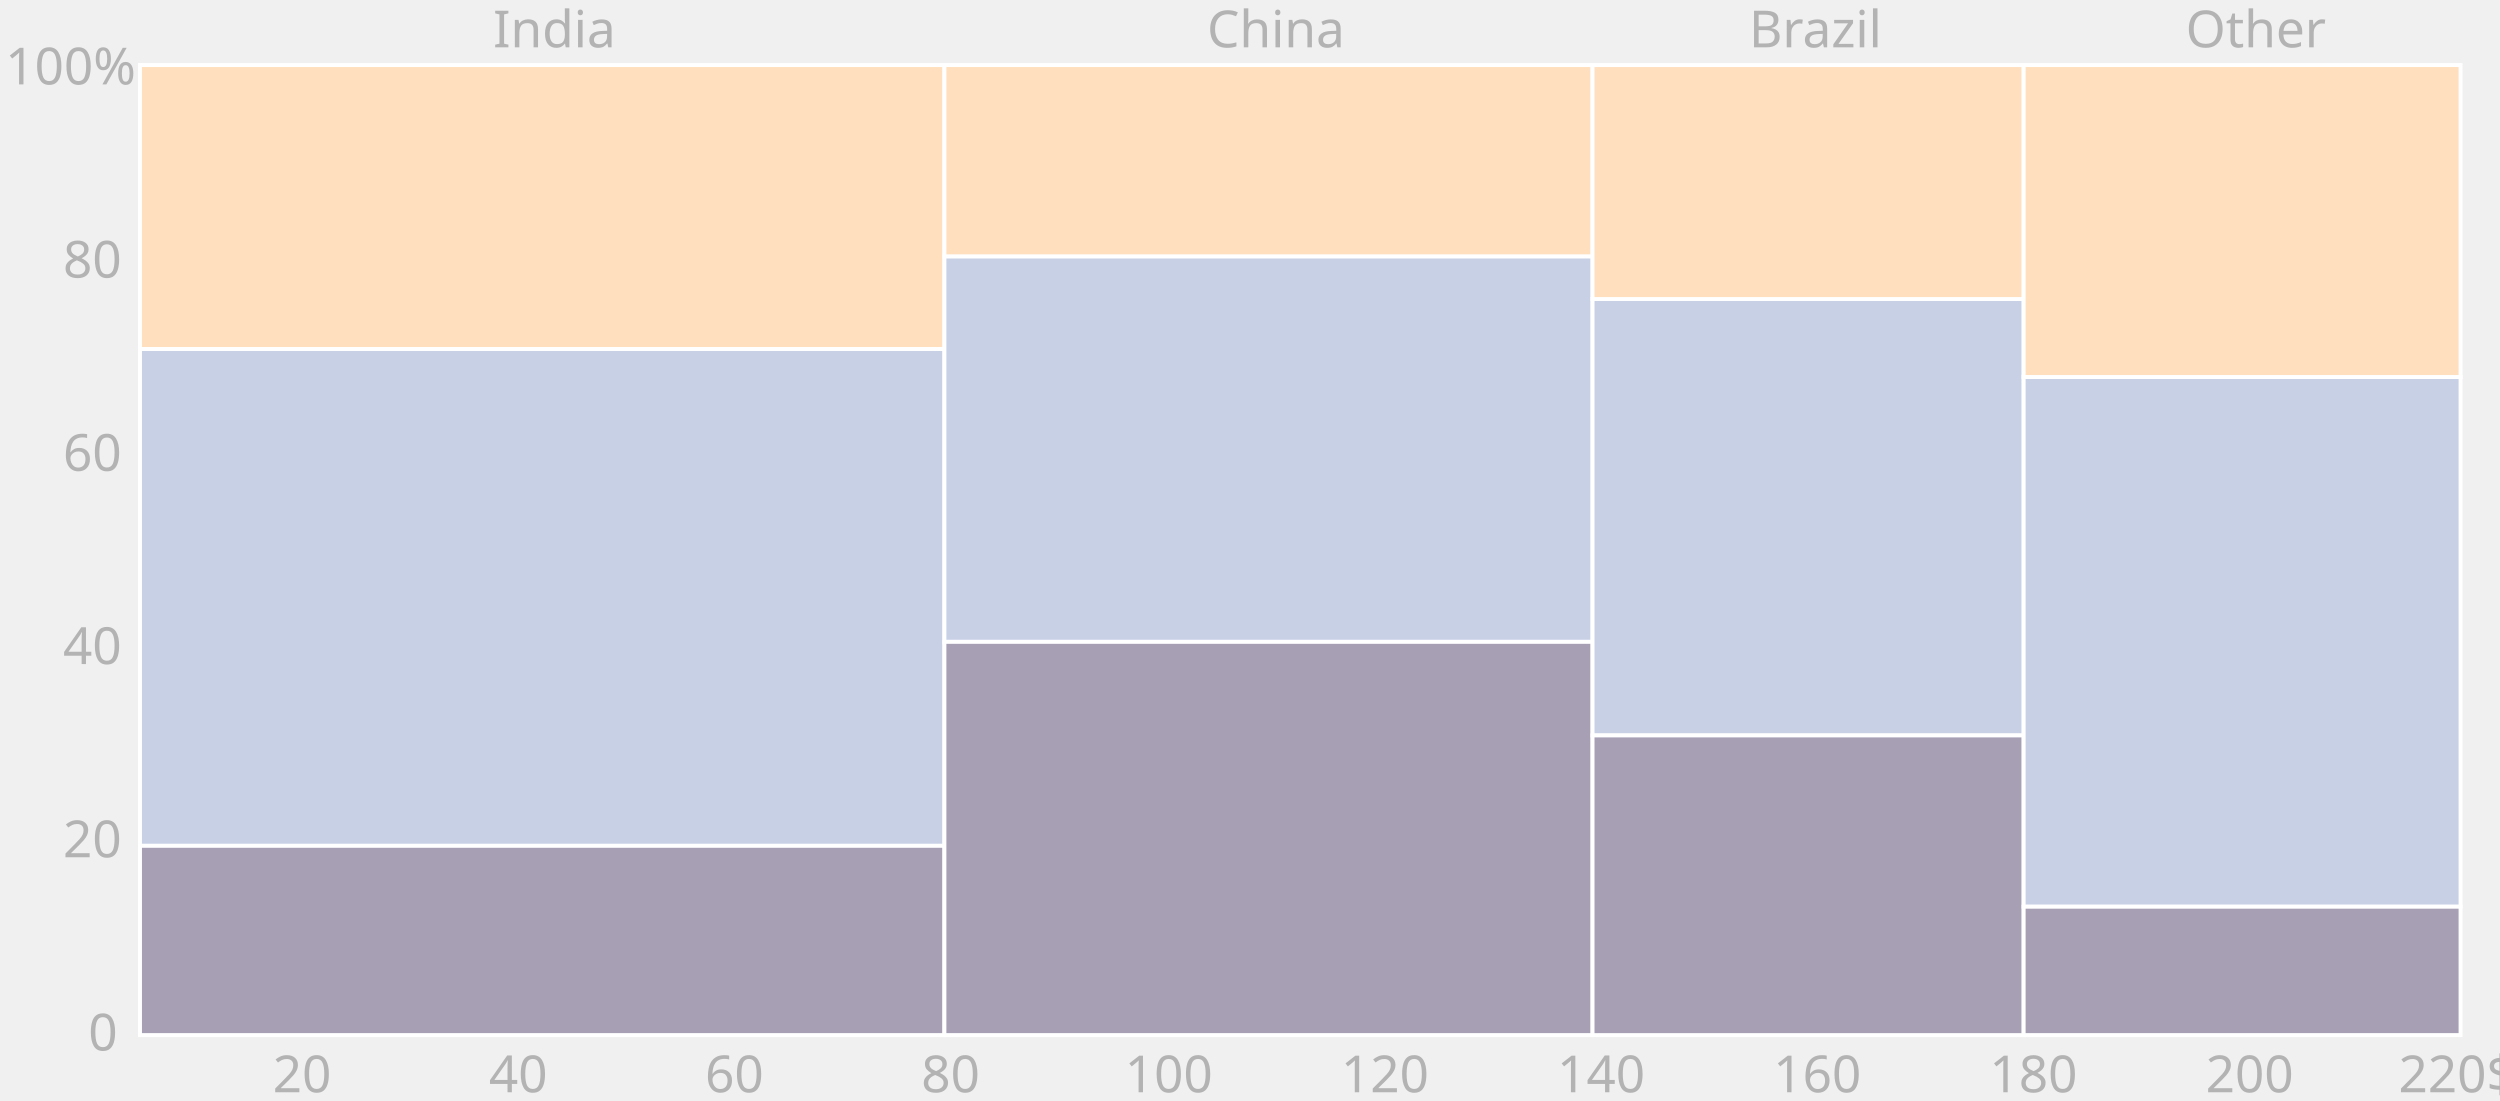
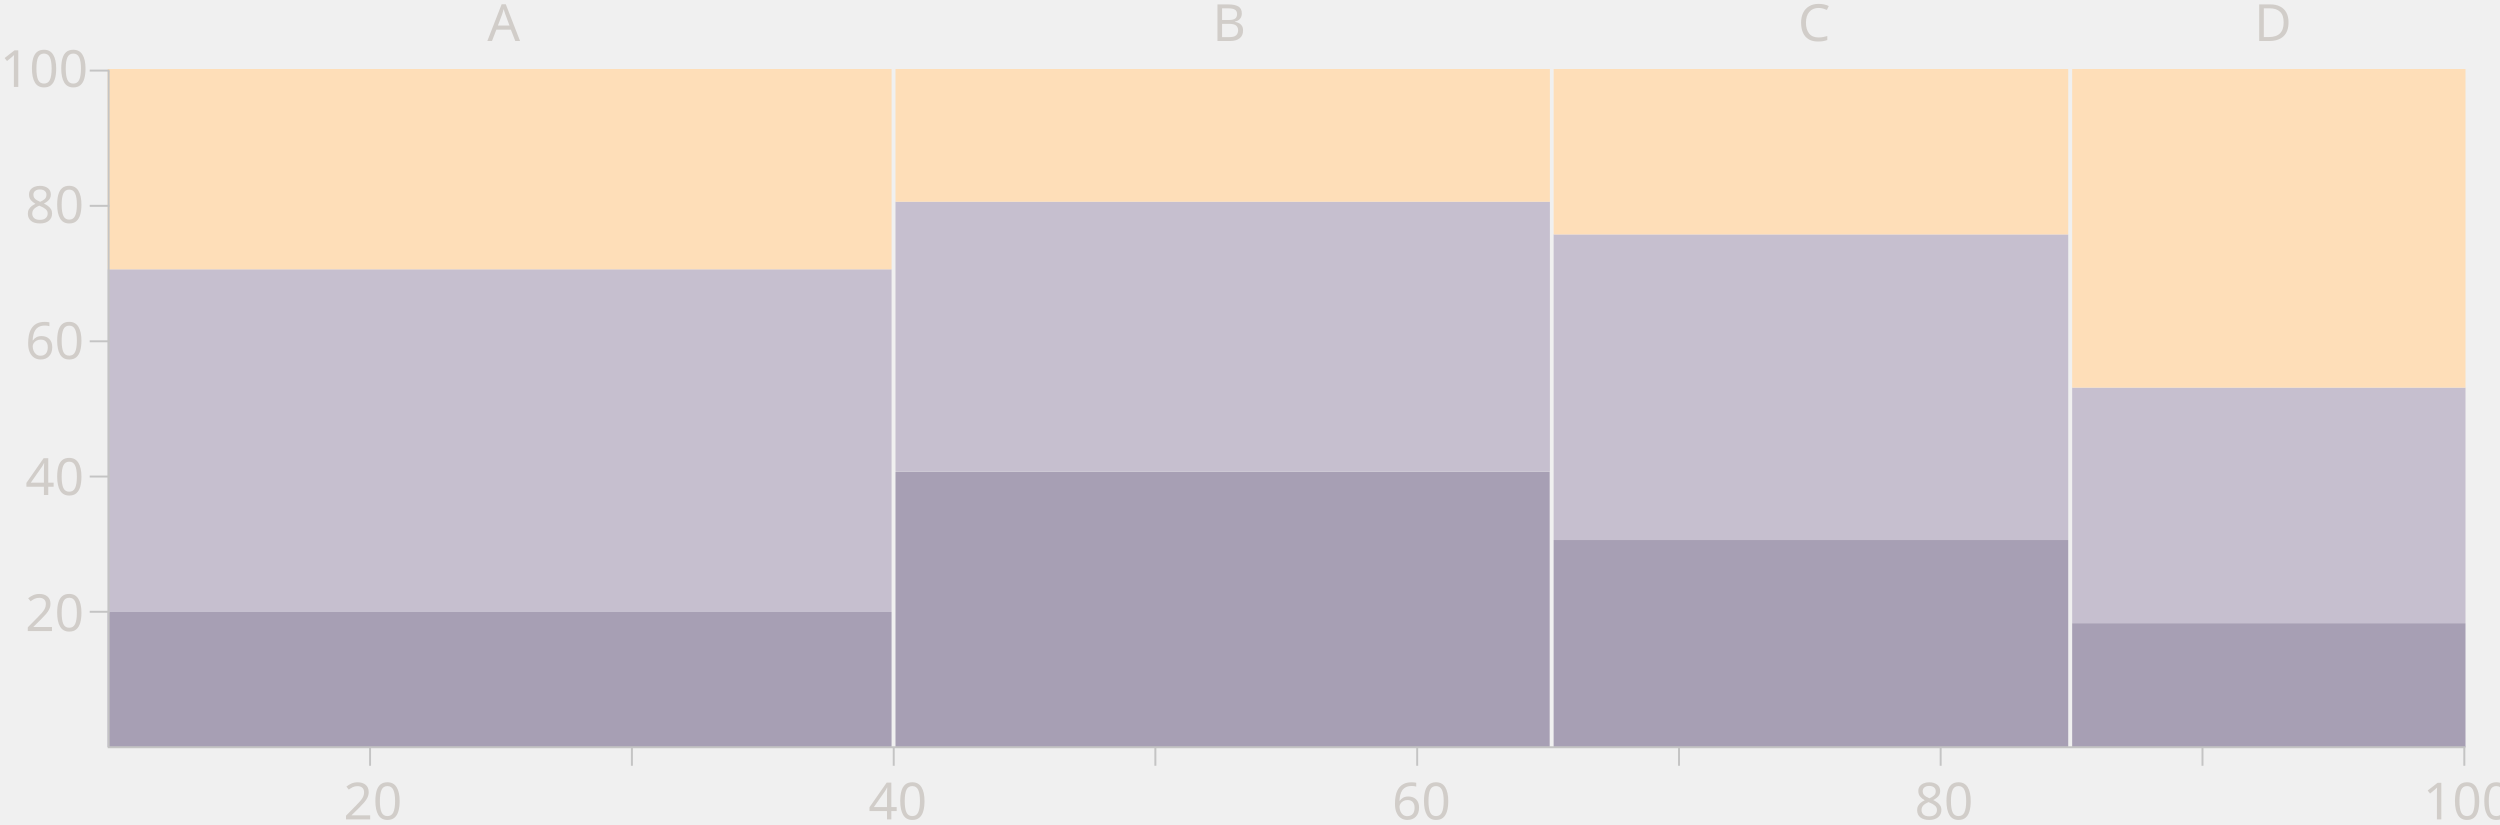
- <svg xmlns="http://www.w3.org/2000/svg" version="1.1" id="Layer_1" x="0px" y="0px" width="1268px" height="558px" viewBox="0 0 1268 558" enable-background="new 0 0 1268 558" xml:space="preserve">
-   <g>
-     <text transform="matrix(1 0 0 1 2.6714 42.8103)">
-       <tspan x="0" y="0" fill="#B3B3B3" font-family="'RobotoCondensed-Regular'" font-size="26px">100%</tspan>
-       <tspan x="29.288" y="98" fill="#B3B3B3" font-family="'RobotoCondensed-Regular'" font-size="26px">80</tspan>
-       <tspan x="29.288" y="196" fill="#B3B3B3" font-family="'RobotoCondensed-Regular'" font-size="26px">60</tspan>
-       <tspan x="29.288" y="294" fill="#B3B3B3" font-family="'RobotoCondensed-Regular'" font-size="26px">40</tspan>
-       <tspan x="29.288" y="392" fill="#B3B3B3" font-family="'RobotoCondensed-Regular'" font-size="26px">20</tspan>
-       <tspan x="42.123" y="490" fill="#B3B3B3" font-family="'RobotoCondensed-Regular'" font-size="26px">0</tspan>
-     </text>
-   </g>
-   <g>
-     <rect x="71" y="177" fill="#C8D0E6" stroke="#FFFFFF" stroke-width="2" stroke-miterlimit="10" width="408" height="252" />
-     <rect x="71" y="429" fill="#A79FB4" stroke="#FFFFFF" stroke-width="2" stroke-miterlimit="10" width="408" height="96" />
-     <rect x="71" y="33" fill="#FFDFBD" stroke="#FFFFFF" stroke-width="2" stroke-miterlimit="10" width="408" height="144" />
-     <rect x="479" y="130" fill="#C8D0E6" stroke="#FFFFFF" stroke-width="2" stroke-miterlimit="10" width="328.733" height="195.547" />
-     <rect x="479" y="325.547" fill="#A79FB4" stroke="#FFFFFF" stroke-width="2" stroke-miterlimit="10" width="328.733" height="199.453" />
-     <rect x="479" y="33" fill="#FFDFBD" stroke="#FFFFFF" stroke-width="2" stroke-miterlimit="10" width="328.733" height="97" />
-     <rect x="807.733" y="151.658" transform="matrix(-1 -1.224647e-16 1.224647e-16 -1 1834.123 524.658)" fill="#C8D0E6" stroke="#FFFFFF" stroke-width="2" stroke-miterlimit="10" width="218.656" height="221.342" />
-     <rect x="807.733" y="373" transform="matrix(-1 -1.224647e-16 1.224647e-16 -1 1834.123 898)" fill="#A79FB4" stroke="#FFFFFF" stroke-width="2" stroke-miterlimit="10" width="218.656" height="152" />
-     <rect x="807.733" y="33" transform="matrix(-1 -1.224647e-16 1.224647e-16 -1 1834.123 184.6581)" fill="#FFDFBD" stroke="#FFFFFF" stroke-width="2" stroke-miterlimit="10" width="218.656" height="118.659" />
-     <rect x="1026.389" y="191.211" fill="#C8D0E6" stroke="#FFFFFF" stroke-width="2" stroke-miterlimit="10" width="221.611" height="268.671" />
-     <rect x="1026.389" y="459.882" fill="#A79FB4" stroke="#FFFFFF" stroke-width="2" stroke-miterlimit="10" width="221.611" height="65.118" />
-     <rect x="1026.389" y="33" fill="#FFDFBD" stroke="#FFFFFF" stroke-width="2" stroke-miterlimit="10" width="221.611" height="158.211" />
-   </g>
-   <g>
-     <text transform="matrix(1 0 0 1 138.3301 554.0004)" fill="#B3B3B3" font-family="'RobotoCondensed-Regular'" font-size="26px">20</text>
-   </g>
-   <g>
-     <text transform="matrix(1 0 0 1 247.9747 554.0004)" fill="#B3B3B3" font-family="'RobotoCondensed-Regular'" font-size="26px">40</text>
-   </g>
-   <g>
-     <text transform="matrix(1 0 0 1 250.1125 24.0005)" fill="#B3B3B3" font-family="'RobotoCondensed-Regular'" font-size="26px">India</text>
-   </g>
-   <g>
-     <text transform="matrix(1 0 0 1 612.2161 24.0005)" fill="#B3B3B3" font-family="'RobotoCondensed-Regular'" font-size="26px">China</text>
-   </g>
-   <g>
-     <text transform="matrix(1 0 0 1 887.1349 24.0005)" fill="#B3B3B3" font-family="'RobotoCondensed-Regular'" font-size="26px">Brazil</text>
-   </g>
-   <g>
-     <text transform="matrix(1 0 0 1 1108.594 24.0005)" fill="#B3B3B3" font-family="'RobotoCondensed-Regular'" font-size="26px">Other</text>
-   </g>
-   <g>
-     <text transform="matrix(1 0 0 1 357.6183 554.0004)" fill="#B3B3B3" font-family="'RobotoCondensed-Regular'" font-size="26px">60</text>
-   </g>
-   <g>
-     <text transform="matrix(1 0 0 1 467.2628 554.0004)" fill="#B3B3B3" font-family="'RobotoCondensed-Regular'" font-size="26px">80</text>
-   </g>
-   <g>
-     <text transform="matrix(1 0 0 1 570.4899 554.0004)" fill="#B3B3B3" font-family="'RobotoCondensed-Regular'" font-size="26px">100</text>
-   </g>
-   <g>
-     <text transform="matrix(1 0 0 1 680.1345 554.0004)" fill="#B3B3B3" font-family="'RobotoCondensed-Regular'" font-size="26px">120</text>
-   </g>
-   <g>
-     <text transform="matrix(1 0 0 1 789.7786 554.0004)" fill="#B3B3B3" font-family="'RobotoCondensed-Regular'" font-size="26px">140</text>
-   </g>
-   <g>
-     <text transform="matrix(1 0 0 1 899.4227 554.0004)" fill="#B3B3B3" font-family="'RobotoCondensed-Regular'" font-size="26px">160</text>
-   </g>
-   <g>
-     <text transform="matrix(1 0 0 1 1009.067 554.0004)" fill="#B3B3B3" font-family="'RobotoCondensed-Regular'" font-size="26px">180</text>
-   </g>
-   <g>
-     <text transform="matrix(1 0 0 1 1118.712 554.0004)" fill="#B3B3B3" font-family="'RobotoCondensed-Regular'" font-size="26px">200</text>
-   </g>
-   <g>
-     <text transform="matrix(1 0 0 1 1216.521 554.0004)" fill="#B3B3B3" font-family="'RobotoCondensed-Regular'" font-size="26px">220$</text>
+ <svg xmlns="http://www.w3.org/2000/svg" enable-background="new 0 0 1268 418" viewBox="0 0 1268 418">
+   <path d="m54.6 136.6h397.6v173.7h-397.6z" fill="#c6bfcf" />
+   <path d="m454.2 102.3h331.9v136.9h-331.9z" fill="#c6bfcf" />
+   <path d="m788 118.9h261v155h-261z" fill="#c6bfcf" />
+   <path d="m1051 196.6h199.5v119.5h-199.5z" fill="#c6bfcf" />
+   <path d="m54.6 35h397.6v101.6h-397.6z" fill="#fedeb8" />
+   <path d="m454.2 35h331.9v67.3h-331.9z" fill="#fedeb8" />
+   <path d="m788 35h261v83.9h-261z" fill="#fedeb8" />
+   <path d="m1051 35h199.5v161.6h-199.5z" fill="#fedeb8" />
+   <path d="m54.6 310.3h397.6v68.6h-397.6z" fill="#a79fb4" />
+   <path d="m788 273.9h261v105.1h-261z" fill="#a79fb4" />
+   <path d="m1051 316.1h199.5v62.8h-199.5z" fill="#a79fb4" />
+   <path d="m786 239.3h-331.8v139.1.6h331.8z" fill="#a79fb4" />
+   <text fill="#d1cdc9" font-family="'RobotoCondensed-Regular'" font-size="26" transform="translate(247.1772 20.7949)">A</text>
+   <text fill="#d1cdc9" font-family="'RobotoCondensed-Regular'" font-size="26" transform="translate(614.9771 20.7949)">B</text>
+   <text fill="#d1cdc9" font-family="'RobotoCondensed-Regular'" font-size="26" transform="translate(911.9185 20.7949)">C</text>
+   <text fill="#d1cdc9" font-family="'RobotoCondensed-Regular'" font-size="26" transform="translate(1143.346 20.7949)">D</text>
+   <text transform="translate(.039551 44.0786)">
+     <tspan fill="#d1cdc9" font-family="'RobotoCondensed-Regular'" font-size="26" x="0" y="0">100</tspan>
+     <tspan fill="#d1cdc9" font-family="'RobotoCondensed-Regular'" font-size="26" x="12.8" y="69">80</tspan>
+     <tspan fill="#d1cdc9" font-family="'RobotoCondensed-Regular'" font-size="26" x="12.8" y="138">60</tspan>
+     <tspan fill="#d1cdc9" font-family="'RobotoCondensed-Regular'" font-size="26" x="12.8" y="207">40</tspan>
+     <tspan fill="#d1cdc9" font-family="'RobotoCondensed-Regular'" font-size="26" x="12.8" y="276">20</tspan>
+   </text>
+   <path d="m55.1 35.8v343.2h1195.4" fill="none" stroke="#c4c4c4" stroke-miterlimit="10" />
+   <path d="m45.5 35.8h10" fill="none" stroke="#c4c4c4" stroke-miterlimit="10" />
+   <path d="m45.5 310.3h10" fill="none" stroke="#c4c4c4" stroke-miterlimit="10" />
+   <path d="m45.5 241.7h10" fill="none" stroke="#c4c4c4" stroke-miterlimit="10" />
+   <path d="m45.5 173.1h10" fill="none" stroke="#c4c4c4" stroke-miterlimit="10" />
+   <path d="m45.5 104.4h10" fill="none" stroke="#c4c4c4" stroke-miterlimit="10" />
+   <text fill="#d1cdc9" font-family="'RobotoCondensed-Regular'" font-size="26" transform="translate(174.2397 415.6079)">20</text>
+   <text fill="#d1cdc9" font-family="'RobotoCondensed-Regular'" font-size="26" transform="translate(440.4475 415.6079)">40</text>
+   <text fill="#d1cdc9" font-family="'RobotoCondensed-Regular'" font-size="26" transform="translate(706.0889 415.6079)">60</text>
+   <text fill="#d1cdc9" font-family="'RobotoCondensed-Regular'" font-size="26" transform="translate(971.0889 415.6079)">80</text>
+   <text fill="#d1cdc9" font-family="'RobotoCondensed-Regular'" font-size="26" transform="translate(1229.006 415.6079)">100</text>
+   <g fill="none" stroke="#c4c4c4" stroke-miterlimit="10">
+     <path d="m453.3 388.4v-9.4" />
+     <path d="m718.8 388.4v-9.4" />
+     <path d="m984.3 388.4v-9.4" />
+     <path d="m1249.9 388.4v-9.4" />
+     <path d="m187.7 388.4v-9.4" />
+     <path d="m320.5 388.4v-9.4" />
+     <path d="m586 388.4v-9.4" />
+     <path d="m851.6 388.4v-9.4" />
+     <path d="m1117.1 388.4v-9.4" />
  </g>
</svg>
